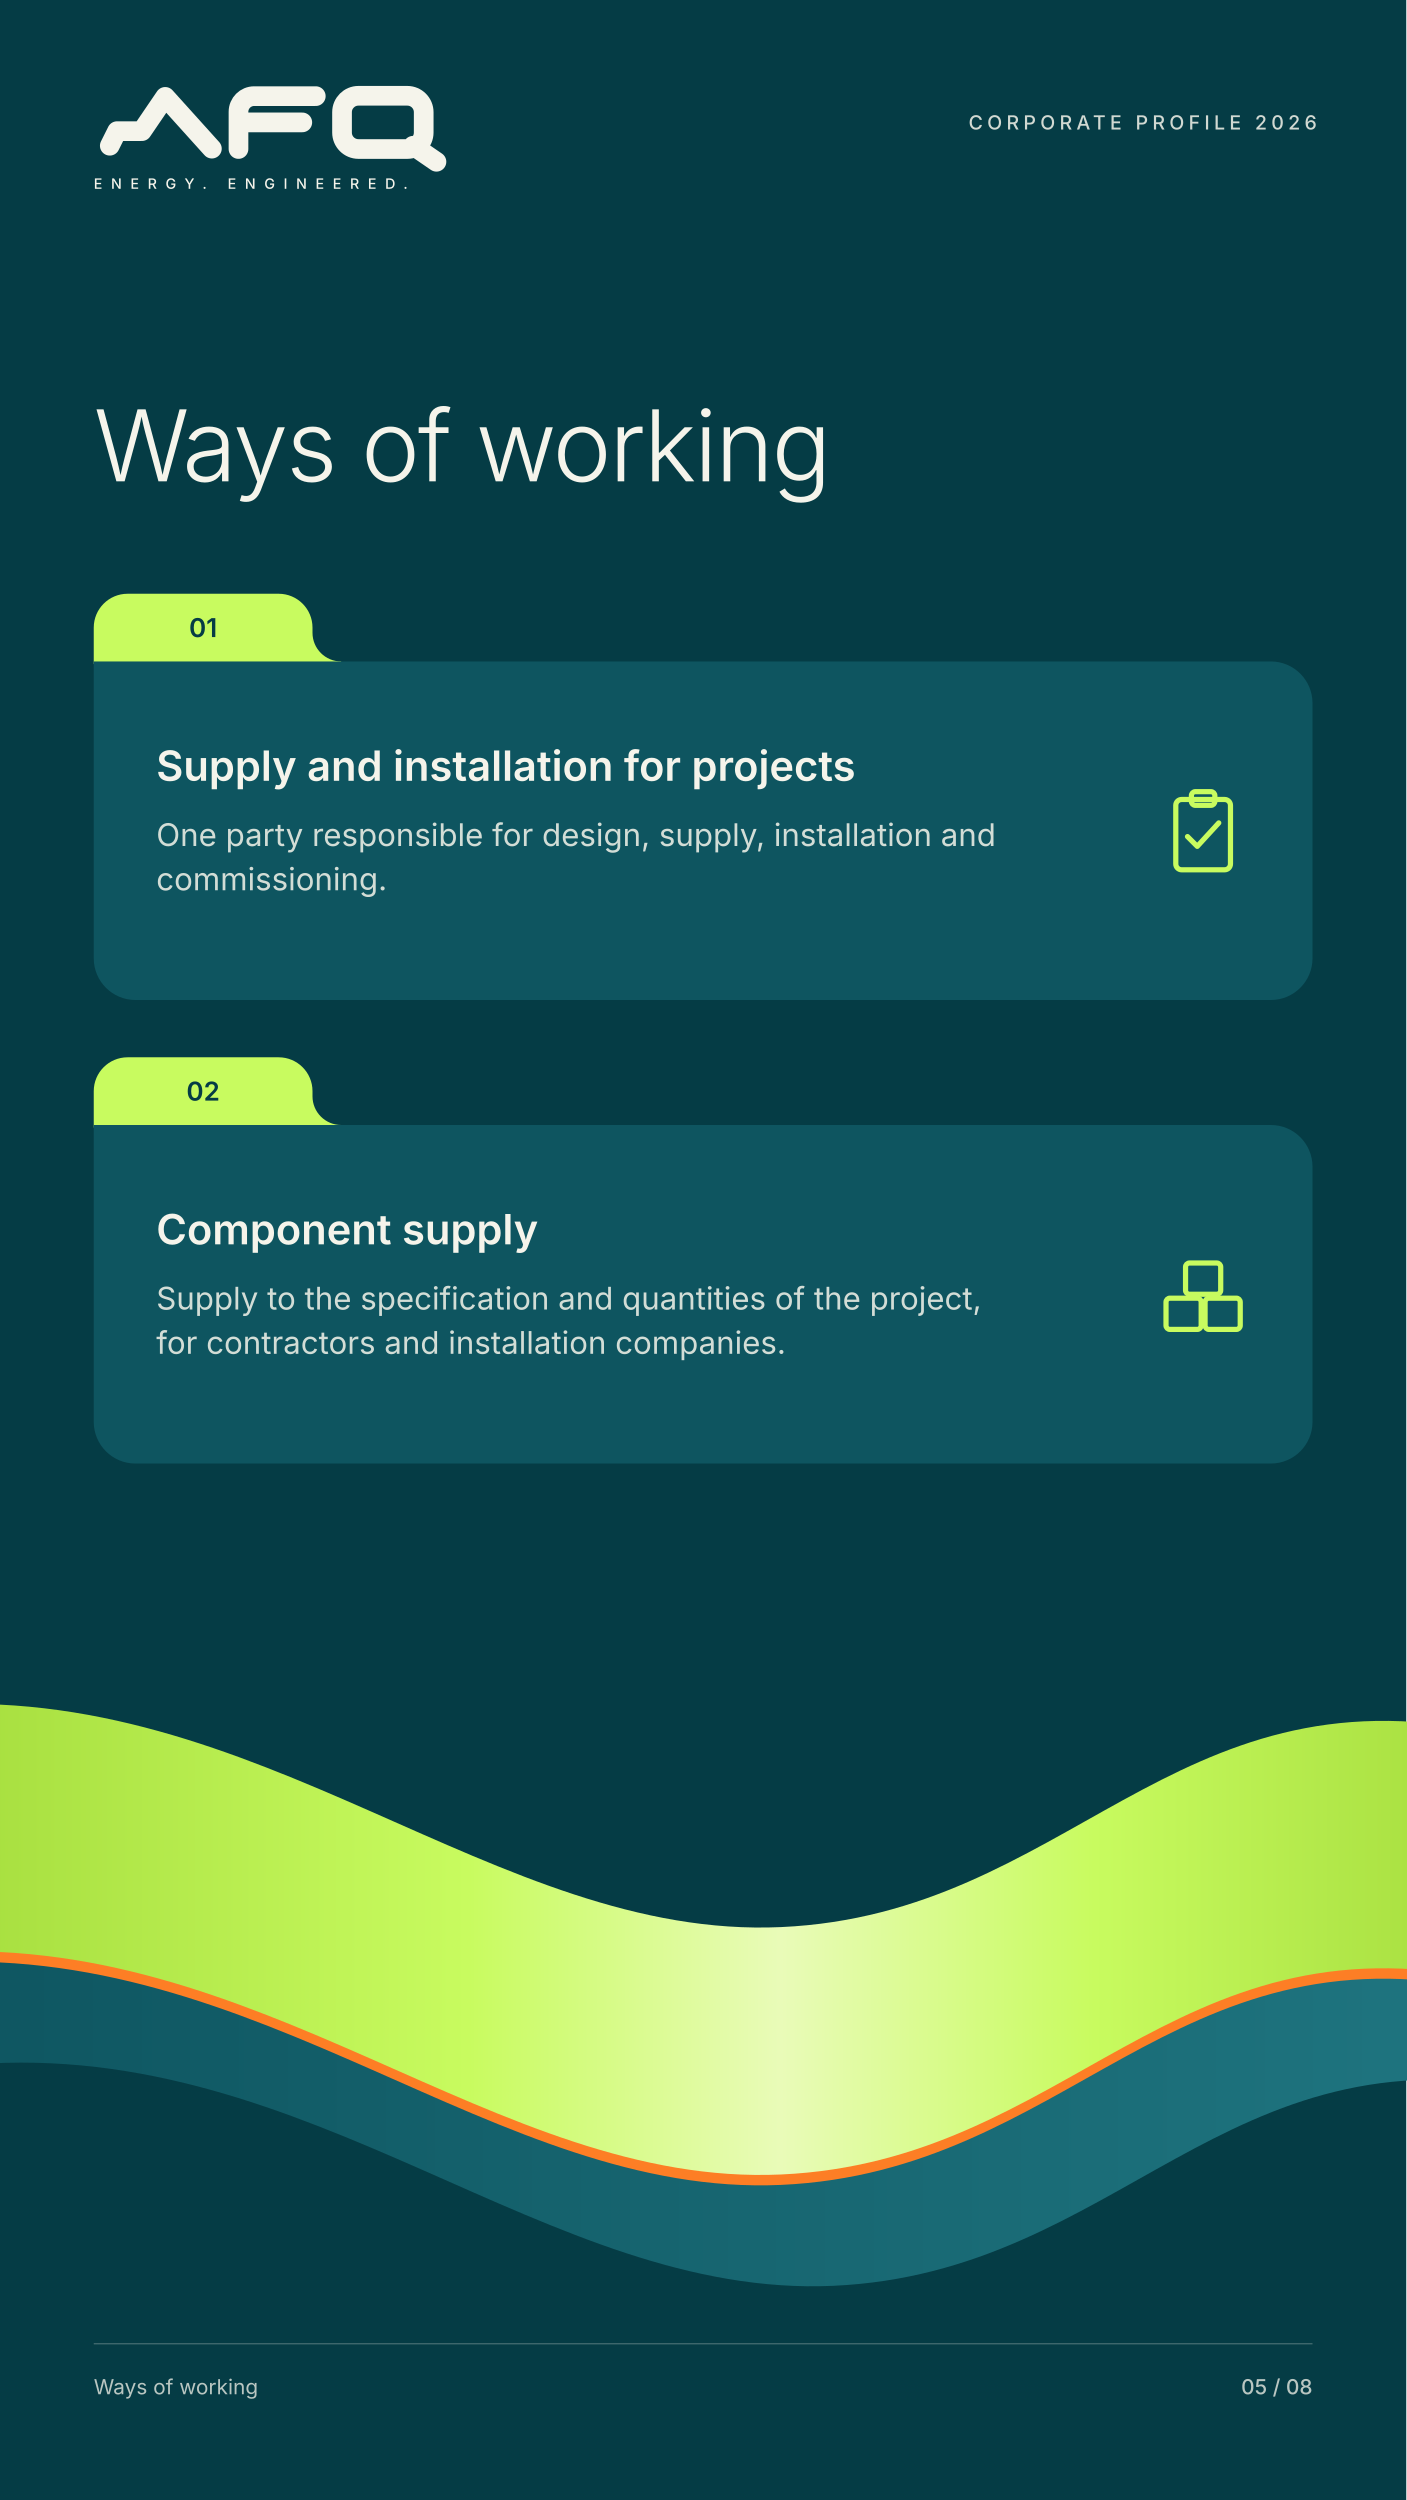
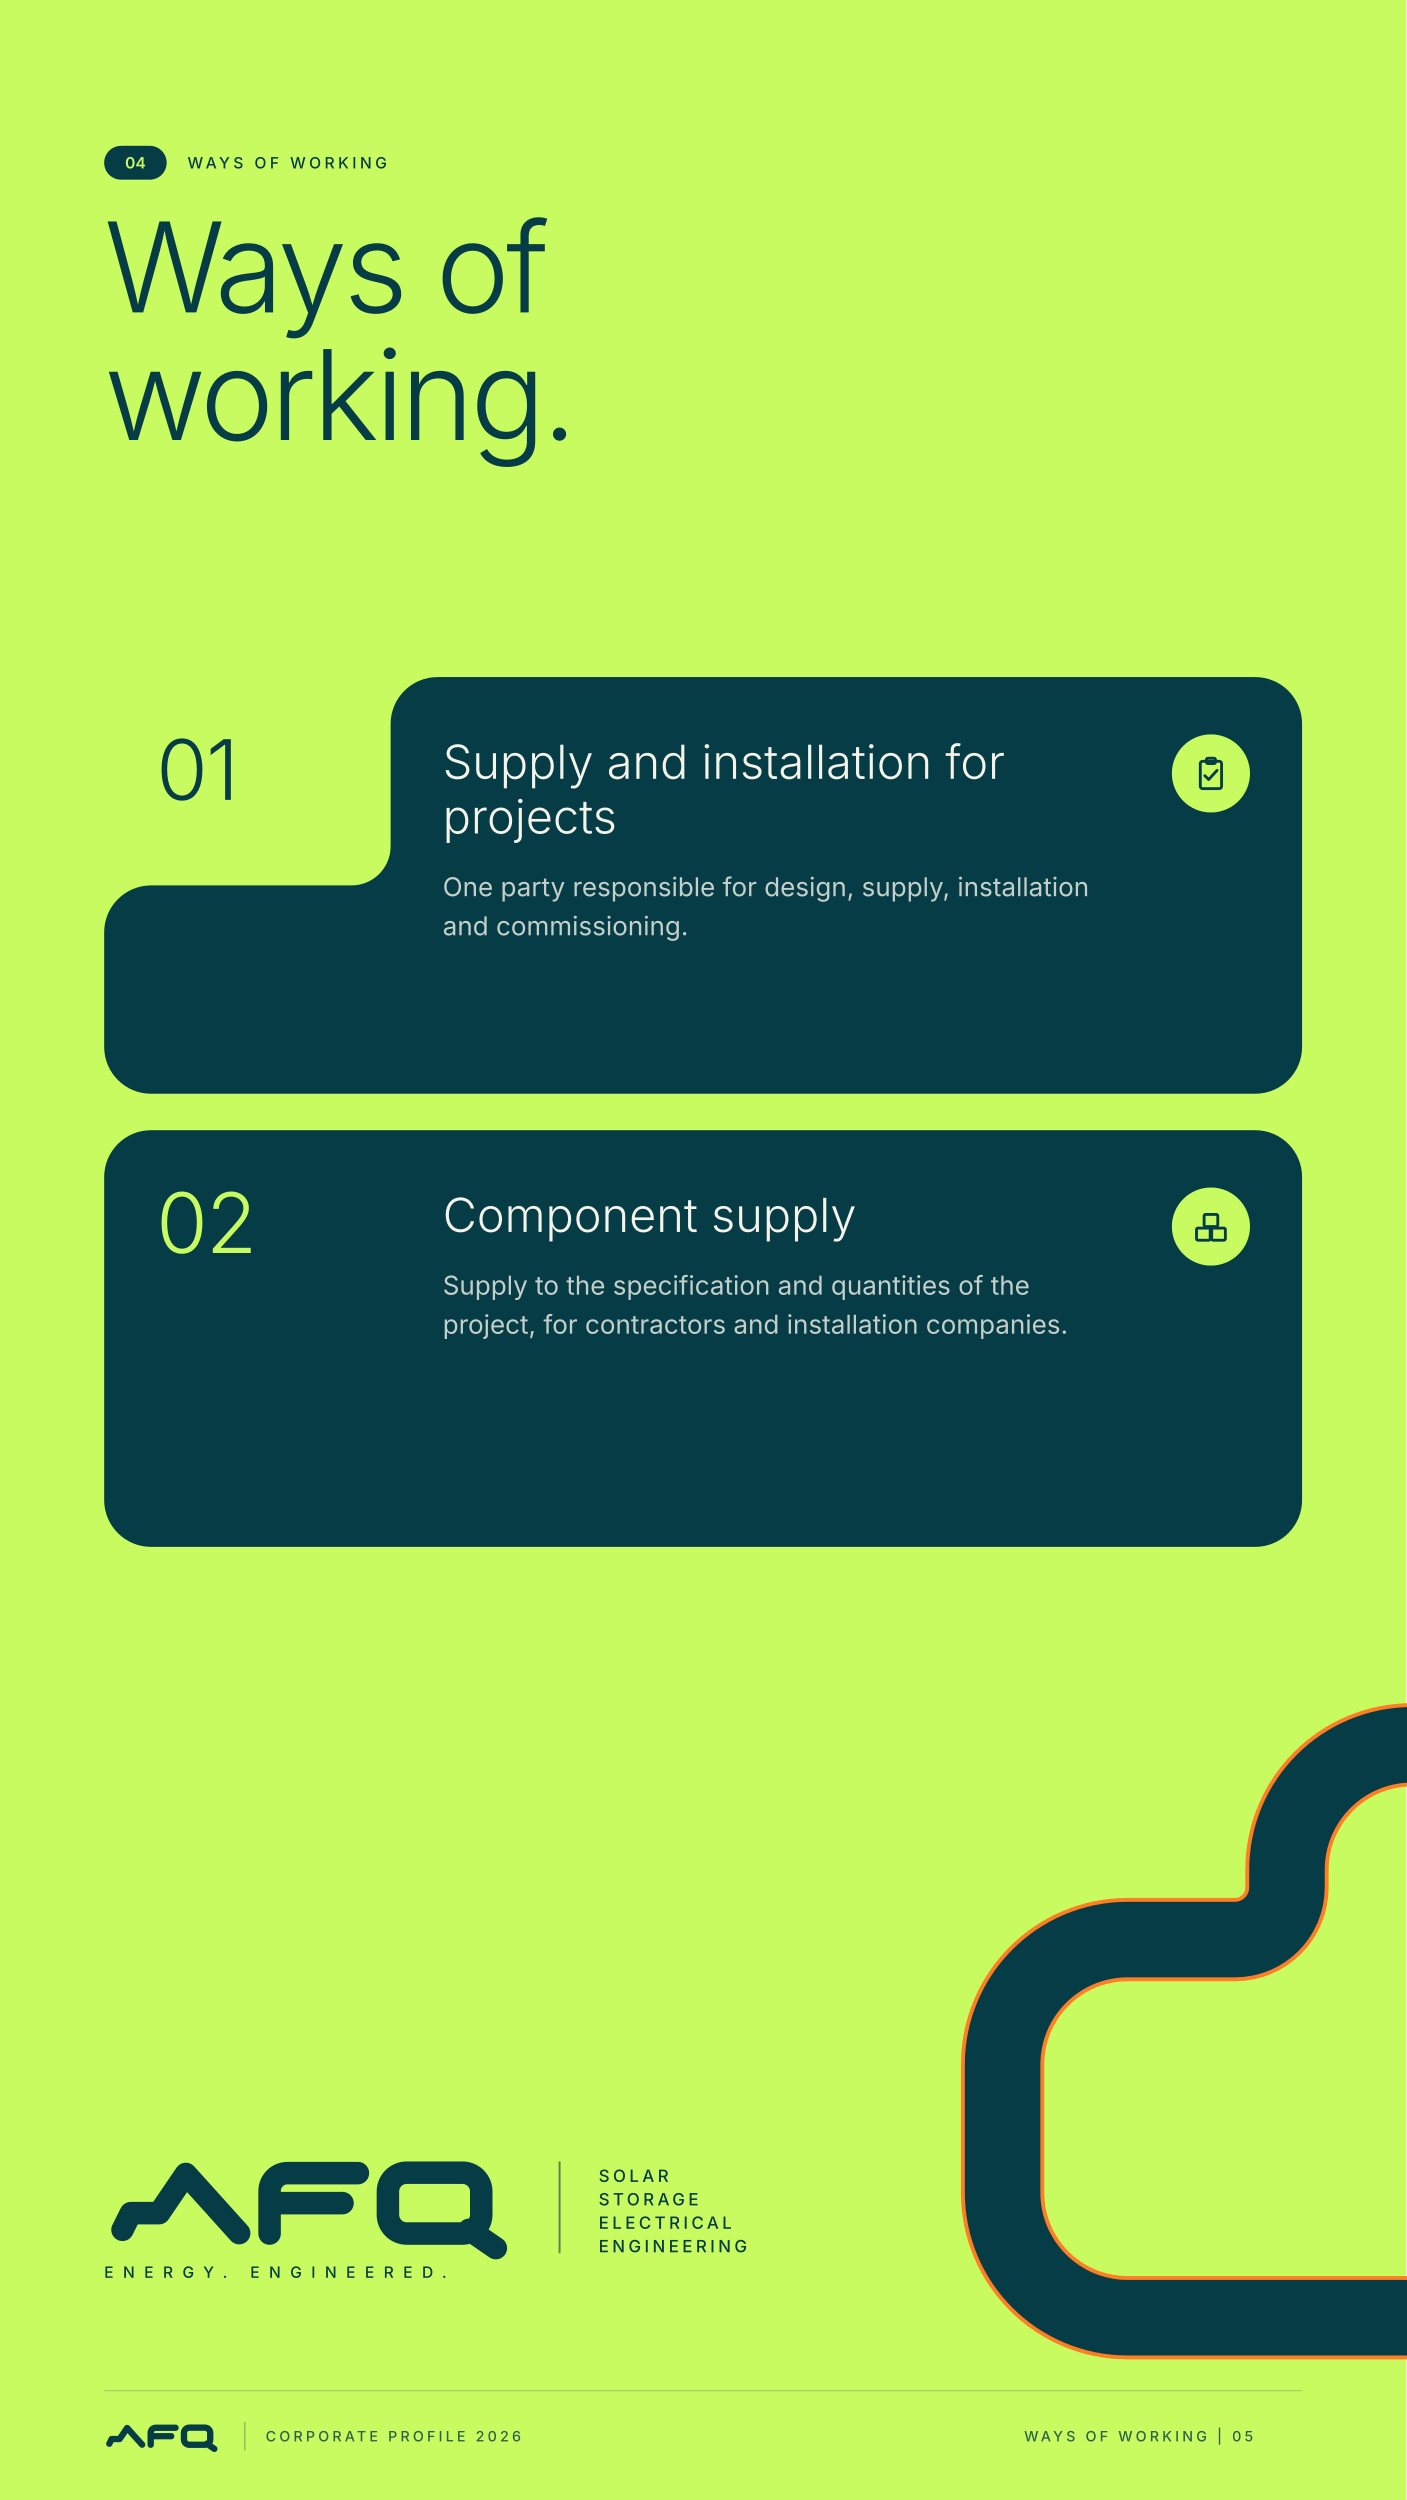
<svg xmlns="http://www.w3.org/2000/svg" width="1080" height="1920" viewBox="0 0 1080 1920">
-   <defs>
-     <linearGradient id="grad-1" gradientUnits="userSpaceOnUse" x1="-60" y1="0" x2="1140" y2="0">
-       <stop offset="0" stop-color="#0E5560" stop-opacity="1" />
-       <stop offset="1" stop-color="#1F7580" stop-opacity="1" />
-     </linearGradient>
-     <linearGradient id="grad-2" gradientUnits="userSpaceOnUse" x1="-60" y1="0" x2="1140" y2="0">
-       <stop offset="0" stop-color="#A4DC3C" stop-opacity="1" />
-       <stop offset="0.35" stop-color="#C8FB5F" stop-opacity="1" />
-       <stop offset="0.55" stop-color="#E9FBB8" stop-opacity="1" />
-       <stop offset="0.75" stop-color="#C8FB5F" stop-opacity="1" />
-       <stop offset="1" stop-color="#A4DC3C" stop-opacity="1" />
-     </linearGradient>
-   </defs>
-   <rect id="Background" x="0" y="0" width="1080" height="1920" fill="#053C45" />
-   <g id="Header">
-     <g id="Logo-Lockup">
-       <g id="Wordmark-AFQ">
-         <path id="Letter-A" d="M 84.32 111.92 L 89.92 100.72 L 108.96 100.72 L 126.88 74.4 L 162.72 114.16" fill="none" stroke="#F5F4EB" stroke-width="15.12" stroke-linecap="round" stroke-linejoin="round" />
-         <path id="Letter-F" d="M 183.16 114.44 L 183.16 85.88 C 183.16 79.22 188.54 73.84 195.2 73.84 L 242.52 73.84 M 183.16 94 L 232.16 94" fill="none" stroke="#F5F4EB" stroke-width="15.12" stroke-linecap="round" stroke-linejoin="round" />
-         <path id="Letter-Q" d="M 262.68 86.16 C 262.68 79.2 268.32 73.56 275.28 73.56 L 312.8 73.56 C 319.76 73.56 325.4 79.2 325.4 86.16 L 325.4 101.84 C 325.4 108.8 319.76 114.44 312.8 114.44 L 275.28 114.44 C 268.32 114.44 262.68 108.8 262.68 101.84 Z M 317.28 111.92 L 335.2 124.24" fill="none" stroke="#F5F4EB" stroke-width="15.12" stroke-linecap="round" stroke-linejoin="round" />
-       </g>
-       <text id="Tagline" x="72" y="145" font-family="Inter" font-size="11" font-weight="500" fill="#F5F4EB" letter-spacing="6.6">ENERGY. ENGINEERED.</text>
+   <rect id="Background" x="0" y="0" width="1080" height="1920" fill="#C8FB5F" />
+   <g id="Eyebrow">
+     <rect id="Eyebrow-Pill" x="80" y="112" width="48" height="26" rx="13" fill="#053C45" />
+     <text id="Eyebrow-Number" x="104" y="129.37" font-family="Inter" font-size="12" font-weight="600" fill="#C8FB5F" text-anchor="middle">04</text>
+     <text id="Eyebrow-Label" x="144" y="129.37" font-family="Inter" font-size="12" font-weight="500" fill="#053C45" letter-spacing="2.64">WAYS OF WORKING</text>
+   </g>
+   <g id="Title">
+     <text id="Title-line" x="80" y="239.92" font-family="Inter" font-size="96" font-weight="300" fill="#053C45" letter-spacing="-2.88">Ways of</text>
+     <text id="Title-line-2" x="80" y="337.92" font-family="Inter" font-size="96" font-weight="300" fill="#053C45" letter-spacing="-2.88">working.</text>
+   </g>
+   <g id="Card-01">
+     <path id="Card-Shape" d="M 300 556 C 300 536.12 316.12 520 336 520 L 964 520 C 983.88 520 1000 536.12 1000 556 L 1000 804 C 1000 823.88 983.88 840 964 840 L 116 840 C 96.12 840 80 823.88 80 804 L 80 716 C 80 696.12 96.12 680 116 680 L 270 680 C 286.57 680 300 666.57 300 650 Z" fill="#053C45" />
+     <text id="Number" x="120" y="614.28" font-family="Inter" font-size="64" font-weight="300" fill="#053C45" letter-spacing="-1.28">01</text>
+     <g id="Card-Title">
+       <text id="Card-Title-line" x="340" y="598.1" font-family="Inter" font-size="36" font-weight="300" fill="#F5F4EB">Supply and installation for</text>
+       <text id="Card-Title-line-2" x="340" y="640.1" font-family="Inter" font-size="36" font-weight="300" fill="#F5F4EB">projects</text>
    </g>
-     <text id="Eyebrow" x="1011.3" y="99.46" font-family="Inter" font-size="15" font-weight="500" fill="#F5F4EB" letter-spacing="3.3" text-anchor="end" opacity="0.85">CORPORATE PROFILE 2026</text>
-   </g>
-   <text id="Title" x="72" y="369.65" font-family="Inter" font-size="76" font-weight="300" fill="#F5F4EB" letter-spacing="-1.52">Ways of working</text>
-   <g id="Card-01">
-     <path id="Tab-Fill" d="M 72 482 C 72 467.64 83.64 456 98 456 L 214 456 C 228.36 456 240 467.64 240 482 L 240 486 C 240 498.15 249.85 508 262 508 L 262 508 L 262 510 L 72 510 Z" fill="#C8FB5F" />
-     <path id="Card-Body" d="M 72 508 L 976 508 C 993.67 508 1008 522.33 1008 540 L 1008 736 C 1008 753.67 993.67 768 976 768 L 104 768 C 86.33 768 72 753.67 72 736 Z" fill="#0E5560" />
-     <text id="Number" x="156" y="489.28" font-family="Inter" font-size="20" font-weight="600" fill="#053C45" text-anchor="middle">01</text>
-     <text id="Card-Title" x="120" y="599.64" font-family="Inter" font-size="32" font-weight="600" fill="#F5F4EB">Supply and installation for projects</text>
    <g id="Card-Body-Text">
-       <text id="Card-Body-Text-line" x="120" y="649.73" font-family="Inter" font-size="24" font-weight="400" fill="#F5F4EB" opacity="0.85">One party responsible for design, supply, installation and</text>
-       <text id="Card-Body-Text-line-2" x="120" y="683.73" font-family="Inter" font-size="24" font-weight="400" fill="#F5F4EB" opacity="0.85">commissioning.</text>
+       <text id="Card-Body-Text-line" x="340" y="688.28" font-family="Inter" font-size="20" font-weight="400" fill="#F5F4EB" opacity="0.8">One party responsible for design, supply, installation</text>
+       <text id="Card-Body-Text-line-2" x="340" y="718.28" font-family="Inter" font-size="20" font-weight="400" fill="#F5F4EB" opacity="0.8">and commissioning.</text>
    </g>
+     <circle id="Icon-Disc" cx="930" cy="594" r="30" fill="#C8FB5F" />
    <g id="Icon">
-       <path id="Icon-clipboard-1" d="M 903 618.5 C 903 616.01 905.01 614 907.5 614 L 940.5 614 C 942.99 614 945 616.01 945 618.5 L 945 663.5 C 945 665.99 942.99 668 940.5 668 L 907.5 668 C 905.01 668 903 665.99 903 663.5 Z" fill="none" stroke="#C8FB5F" stroke-width="4" stroke-linecap="round" stroke-linejoin="round" />
-       <path id="Icon-clipboard-2" d="M 915 611 C 915 609.35 916.35 608 918 608 L 930 608 C 931.65 608 933 609.35 933 611 L 933 615.5 C 933 617.15 931.65 618.5 930 618.5 L 918 618.5 C 916.35 618.5 915 617.15 915 615.5 Z" fill="none" stroke="#C8FB5F" stroke-width="4" stroke-linecap="round" stroke-linejoin="round" />
-       <path id="Icon-clipboard-3" d="M 912 642.5 L 919.5 650 L 936 632" fill="none" stroke="#C8FB5F" stroke-width="4" stroke-linecap="round" stroke-linejoin="round" />
+       <path id="Icon-clipboard-1" d="M 921.83 586.42 C 921.83 585.45 922.62 584.67 923.58 584.67 L 936.42 584.67 C 937.38 584.67 938.17 585.45 938.17 586.42 L 938.17 603.92 C 938.17 604.88 937.38 605.67 936.42 605.67 L 923.58 605.67 C 922.62 605.67 921.83 604.88 921.83 603.92 Z" fill="none" stroke="#053C45" stroke-width="2.2" stroke-linecap="round" stroke-linejoin="round" />
+       <path id="Icon-clipboard-2" d="M 926.5 583.5 C 926.5 582.86 927.02 582.33 927.67 582.33 L 932.33 582.33 C 932.98 582.33 933.5 582.86 933.5 583.5 L 933.5 585.25 C 933.5 585.89 932.98 586.42 932.33 586.42 L 927.67 586.42 C 927.02 586.42 926.5 585.89 926.5 585.25 Z" fill="none" stroke="#053C45" stroke-width="2.2" stroke-linecap="round" stroke-linejoin="round" />
+       <path id="Icon-clipboard-3" d="M 925.33 595.75 L 928.25 598.67 L 934.67 591.67" fill="none" stroke="#053C45" stroke-width="2.2" stroke-linecap="round" stroke-linejoin="round" />
    </g>
  </g>
  <g id="Card-02">
-     <path id="Tab-Fill-2" d="M 72 838 C 72 823.64 83.64 812 98 812 L 214 812 C 228.36 812 240 823.64 240 838 L 240 842 C 240 854.15 249.85 864 262 864 L 262 864 L 262 866 L 72 866 Z" fill="#C8FB5F" />
-     <path id="Card-Body-2" d="M 72 864 L 976 864 C 993.67 864 1008 878.33 1008 896 L 1008 1092 C 1008 1109.67 993.67 1124 976 1124 L 104 1124 C 86.33 1124 72 1109.67 72 1092 Z" fill="#0E5560" />
-     <text id="Number-2" x="156" y="845.28" font-family="Inter" font-size="20" font-weight="600" fill="#053C45" text-anchor="middle">02</text>
-     <text id="Card-Title-2" x="120" y="955.64" font-family="Inter" font-size="32" font-weight="600" fill="#F5F4EB">Component supply</text>
+     <rect id="Card-Shape-2" x="80" y="868" width="920" height="320" rx="36" fill="#053C45" />
+     <text id="Number-2" x="120" y="962.28" font-family="Inter" font-size="64" font-weight="300" fill="#C8FB5F" letter-spacing="-1.28">02</text>
+     <text id="Card-Title-2" x="340" y="946.1" font-family="Inter" font-size="36" font-weight="300" fill="#F5F4EB">Component supply</text>
    <g id="Card-Body-Text-2">
-       <text id="Card-Body-Text-line-3" x="120" y="1005.73" font-family="Inter" font-size="24" font-weight="400" fill="#F5F4EB" opacity="0.85">Supply to the specification and quantities of the project,</text>
-       <text id="Card-Body-Text-line-4" x="120" y="1039.73" font-family="Inter" font-size="24" font-weight="400" fill="#F5F4EB" opacity="0.85">for contractors and installation companies.</text>
+       <text id="Card-Body-Text-line-3" x="340" y="994.28" font-family="Inter" font-size="20" font-weight="400" fill="#F5F4EB" opacity="0.8">Supply to the specification and quantities of the</text>
+       <text id="Card-Body-Text-line-4" x="340" y="1024.28" font-family="Inter" font-size="20" font-weight="400" fill="#F5F4EB" opacity="0.8">project, for contractors and installation companies.</text>
    </g>
+     <circle id="Icon-Disc-2" cx="930" cy="942" r="30" fill="#C8FB5F" />
    <g id="Icon-2">
-       <path id="Icon-boxes-1" d="M 895.5 1000 C 895.5 998.35 896.85 997 898.5 997 L 919.5 997 C 921.15 997 922.5 998.35 922.5 1000 L 922.5 1018 C 922.5 1019.65 921.15 1021 919.5 1021 L 898.5 1021 C 896.85 1021 895.5 1019.65 895.5 1018 Z" fill="none" stroke="#C8FB5F" stroke-width="4" stroke-linecap="round" stroke-linejoin="round" />
-       <path id="Icon-boxes-2" d="M 925.5 1000 C 925.5 998.35 926.85 997 928.5 997 L 949.5 997 C 951.15 997 952.5 998.35 952.5 1000 L 952.5 1018 C 952.5 1019.65 951.15 1021 949.5 1021 L 928.5 1021 C 926.85 1021 925.5 1019.65 925.5 1018 Z" fill="none" stroke="#C8FB5F" stroke-width="4" stroke-linecap="round" stroke-linejoin="round" />
-       <path id="Icon-boxes-3" d="M 910.5 973 C 910.5 971.35 911.85 970 913.5 970 L 934.5 970 C 936.15 970 937.5 971.35 937.5 973 L 937.5 991 C 937.5 992.65 936.15 994 934.5 994 L 913.5 994 C 911.85 994 910.5 992.65 910.5 991 Z" fill="none" stroke="#C8FB5F" stroke-width="4" stroke-linecap="round" stroke-linejoin="round" />
+       <path id="Icon-boxes-1" d="M 918.92 944.33 C 918.92 943.69 919.44 943.17 920.08 943.17 L 928.25 943.17 C 928.89 943.17 929.42 943.69 929.42 944.33 L 929.42 951.33 C 929.42 951.98 928.89 952.5 928.25 952.5 L 920.08 952.5 C 919.44 952.5 918.92 951.98 918.92 951.33 Z" fill="none" stroke="#053C45" stroke-width="2.2" stroke-linecap="round" stroke-linejoin="round" />
+       <path id="Icon-boxes-2" d="M 930.58 944.33 C 930.58 943.69 931.11 943.17 931.75 943.17 L 939.92 943.17 C 940.56 943.17 941.08 943.69 941.08 944.33 L 941.08 951.33 C 941.08 951.98 940.56 952.5 939.92 952.5 L 931.75 952.5 C 931.11 952.5 930.58 951.98 930.58 951.33 Z" fill="none" stroke="#053C45" stroke-width="2.2" stroke-linecap="round" stroke-linejoin="round" />
+       <path id="Icon-boxes-3" d="M 924.75 933.83 C 924.75 933.19 925.27 932.67 925.92 932.67 L 934.08 932.67 C 934.73 932.67 935.25 933.19 935.25 933.83 L 935.25 940.83 C 935.25 941.48 934.73 942 934.08 942 L 925.92 942 C 925.27 942 924.75 941.48 924.75 940.83 Z" fill="none" stroke="#053C45" stroke-width="2.2" stroke-linecap="round" stroke-linejoin="round" />
    </g>
  </g>
-   <g id="Ribbon">
-     <path id="Ribbon-Teal" d="M -20 1414.5 C 240 1394.5 420 1594.5 640 1584.5 C 860 1574.5 940 1384.5 1180 1434.5 L 1180 1605.5 C 940 1555.5 860 1745.5 640 1755.5 C 420 1765.5 240 1565.5 -20 1585.5 Z" fill="url(#grad-1)" />
-     <path id="Ribbon-Orange" d="M -60 1498 C 200 1478 380 1678 600 1668 C 820 1658 900 1468 1140 1518 L 1140 1528 C 900 1478 820 1668 600 1678 C 380 1688 200 1488 -60 1508 Z" fill="#FD7E25" />
-     <path id="Ribbon-Lime" d="M -60 1310 C 200 1290 380 1490 600 1480 C 820 1470 900 1280 1140 1330 L 1140 1520 C 900 1470 820 1660 600 1670 C 380 1680 200 1480 -60 1500 Z" fill="url(#grad-2)" />
+   <g id="Deco-Outline">
+     <path id="Deco-Outline-Edge" d="M 988.4 1436 C 988.4 1382.98 1031.38 1340 1084.4 1340 L 1194 1340 C 1247.02 1340 1290 1382.98 1290 1436 L 1290 1684 C 1290 1737.02 1247.02 1780 1194 1780 L 866 1780 C 812.98 1780 770 1737.02 770 1684 L 770 1585.6 C 770 1532.58 812.98 1489.6 866 1489.6 L 948.4 1489.6 C 970.49 1489.6 988.4 1471.69 988.4 1449.6 Z" fill="none" stroke="#FD7E25" stroke-width="64" stroke-linecap="butt" stroke-linejoin="round" />
+     <path id="Deco-Outline-Body" d="M 988.4 1436 C 988.4 1382.98 1031.38 1340 1084.4 1340 L 1194 1340 C 1247.02 1340 1290 1382.98 1290 1436 L 1290 1684 C 1290 1737.02 1247.02 1780 1194 1780 L 866 1780 C 812.98 1780 770 1737.02 770 1684 L 770 1585.6 C 770 1532.58 812.98 1489.6 866 1489.6 L 948.4 1489.6 C 970.49 1489.6 988.4 1471.69 988.4 1449.6 Z" fill="none" stroke="#053C45" stroke-width="58" stroke-linecap="butt" stroke-linejoin="round" />
+   </g>
+   <g id="Logo-Lockup-Services">
+     <g id="Logo-Lockup">
+       <g id="Wordmark-AFQ">
+         <path id="Letter-A" d="M 94.08 1712.48 L 100.48 1699.68 L 122.24 1699.68 L 142.72 1669.6 L 183.68 1715.04" fill="none" stroke="#053C45" stroke-width="17.28" stroke-linecap="round" stroke-linejoin="round" />
+         <path id="Letter-F" d="M 207.04 1715.36 L 207.04 1682.72 C 207.04 1675.1 213.18 1668.96 220.8 1668.96 L 274.88 1668.96 M 207.04 1692 L 263.04 1692" fill="none" stroke="#053C45" stroke-width="17.28" stroke-linecap="round" stroke-linejoin="round" />
+         <path id="Letter-Q" d="M 297.92 1683.04 C 297.92 1675.08 304.36 1668.64 312.32 1668.64 L 355.2 1668.64 C 363.16 1668.64 369.6 1675.08 369.6 1683.04 L 369.6 1700.96 C 369.6 1708.92 363.16 1715.36 355.2 1715.36 L 312.32 1715.36 C 304.36 1715.36 297.92 1708.92 297.92 1700.96 Z M 360.32 1712.48 L 380.8 1726.56" fill="none" stroke="#053C45" stroke-width="17.28" stroke-linecap="round" stroke-linejoin="round" />
+       </g>
+       <text id="Tagline" x="80" y="1749.37" font-family="Inter" font-size="12" font-weight="500" fill="#053C45" letter-spacing="7.2">ENERGY. ENGINEERED.</text>
+     </g>
+     <path id="Lockup-Divider" d="M 429.76 1660 L 429.76 1730.4" fill="none" stroke="#053C45" stroke-width="1.5" stroke-linecap="butt" stroke-linejoin="round" opacity="0.6" />
+     <g id="Services">
+       <g id="Services-List">
+         <text id="Services-List-line" x="459.76" y="1675.73" font-family="Inter" font-size="13" font-weight="500" fill="#053C45" letter-spacing="2.6">SOLAR</text>
+         <text id="Services-List-line-2" x="459.76" y="1693.73" font-family="Inter" font-size="13" font-weight="500" fill="#053C45" letter-spacing="2.6">STORAGE</text>
+         <text id="Services-List-line-3" x="459.76" y="1711.73" font-family="Inter" font-size="13" font-weight="500" fill="#053C45" letter-spacing="2.6">ELECTRICAL</text>
+         <text id="Services-List-line-4" x="459.76" y="1729.73" font-family="Inter" font-size="13" font-weight="500" fill="#053C45" letter-spacing="2.6">ENGINEERING</text>
+       </g>
+     </g>
  </g>
  <g id="Footer">
-     <path id="Footer-Rule" d="M 72 1800 L 1008 1800" fill="none" stroke="#F5F4EB" stroke-width="1" stroke-linecap="butt" stroke-linejoin="round" opacity="0.25" />
-     <text id="Footer-Section" x="72" y="1838.82" font-family="Inter" font-size="16" font-weight="400" fill="#F5F4EB" opacity="0.75">Ways of working</text>
-     <text id="Footer-Page" x="1008" y="1838.82" font-family="Inter" font-size="16" font-weight="500" fill="#F5F4EB" text-anchor="end" opacity="0.75">05 / 08</text>
+     <path id="Footer-Rule" d="M 80 1836 L 1000 1836" fill="none" stroke="#053C45" stroke-width="1" stroke-linecap="butt" stroke-linejoin="round" opacity="0.2" />
+     <g id="Footer-Wordmark">
+       <path id="Letter-A-2" d="M 83.96 1876.76 L 85.76 1873.16 L 91.88 1873.16 L 97.64 1864.7 L 109.16 1877.48" fill="none" stroke="#053C45" stroke-width="4.86" stroke-linecap="round" stroke-linejoin="round" />
+       <path id="Letter-F-2" d="M 115.73 1877.57 L 115.73 1868.39 C 115.73 1866.25 117.46 1864.52 119.6 1864.52 L 134.81 1864.52 M 115.73 1871 L 131.48 1871" fill="none" stroke="#053C45" stroke-width="4.86" stroke-linecap="round" stroke-linejoin="round" />
+       <path id="Letter-Q-2" d="M 141.29 1868.48 C 141.29 1866.24 143.1 1864.43 145.34 1864.43 L 157.4 1864.43 C 159.64 1864.43 161.45 1866.24 161.45 1868.48 L 161.45 1873.52 C 161.45 1875.76 159.64 1877.57 157.4 1877.57 L 145.34 1877.57 C 143.1 1877.57 141.29 1875.76 141.29 1873.52 Z M 158.84 1876.76 L 164.6 1880.72" fill="none" stroke="#053C45" stroke-width="4.86" stroke-linecap="round" stroke-linejoin="round" />
+     </g>
+     <path id="Footer-Divider" d="M 188 1860 L 188 1882" fill="none" stroke="#053C45" stroke-width="1" stroke-linecap="butt" stroke-linejoin="round" opacity="0.35" />
+     <text id="Footer-Profile" x="204" y="1875" font-family="Inter" font-size="11" font-weight="500" fill="#053C45" letter-spacing="2.42" opacity="0.8">CORPORATE PROFILE 2026</text>
+     <text id="Footer-Section" x="962.42" y="1875" font-family="Inter" font-size="11" font-weight="500" fill="#053C45" letter-spacing="2.42" text-anchor="end" opacity="0.8">WAYS OF WORKING   |   05</text>
  </g>
</svg>
